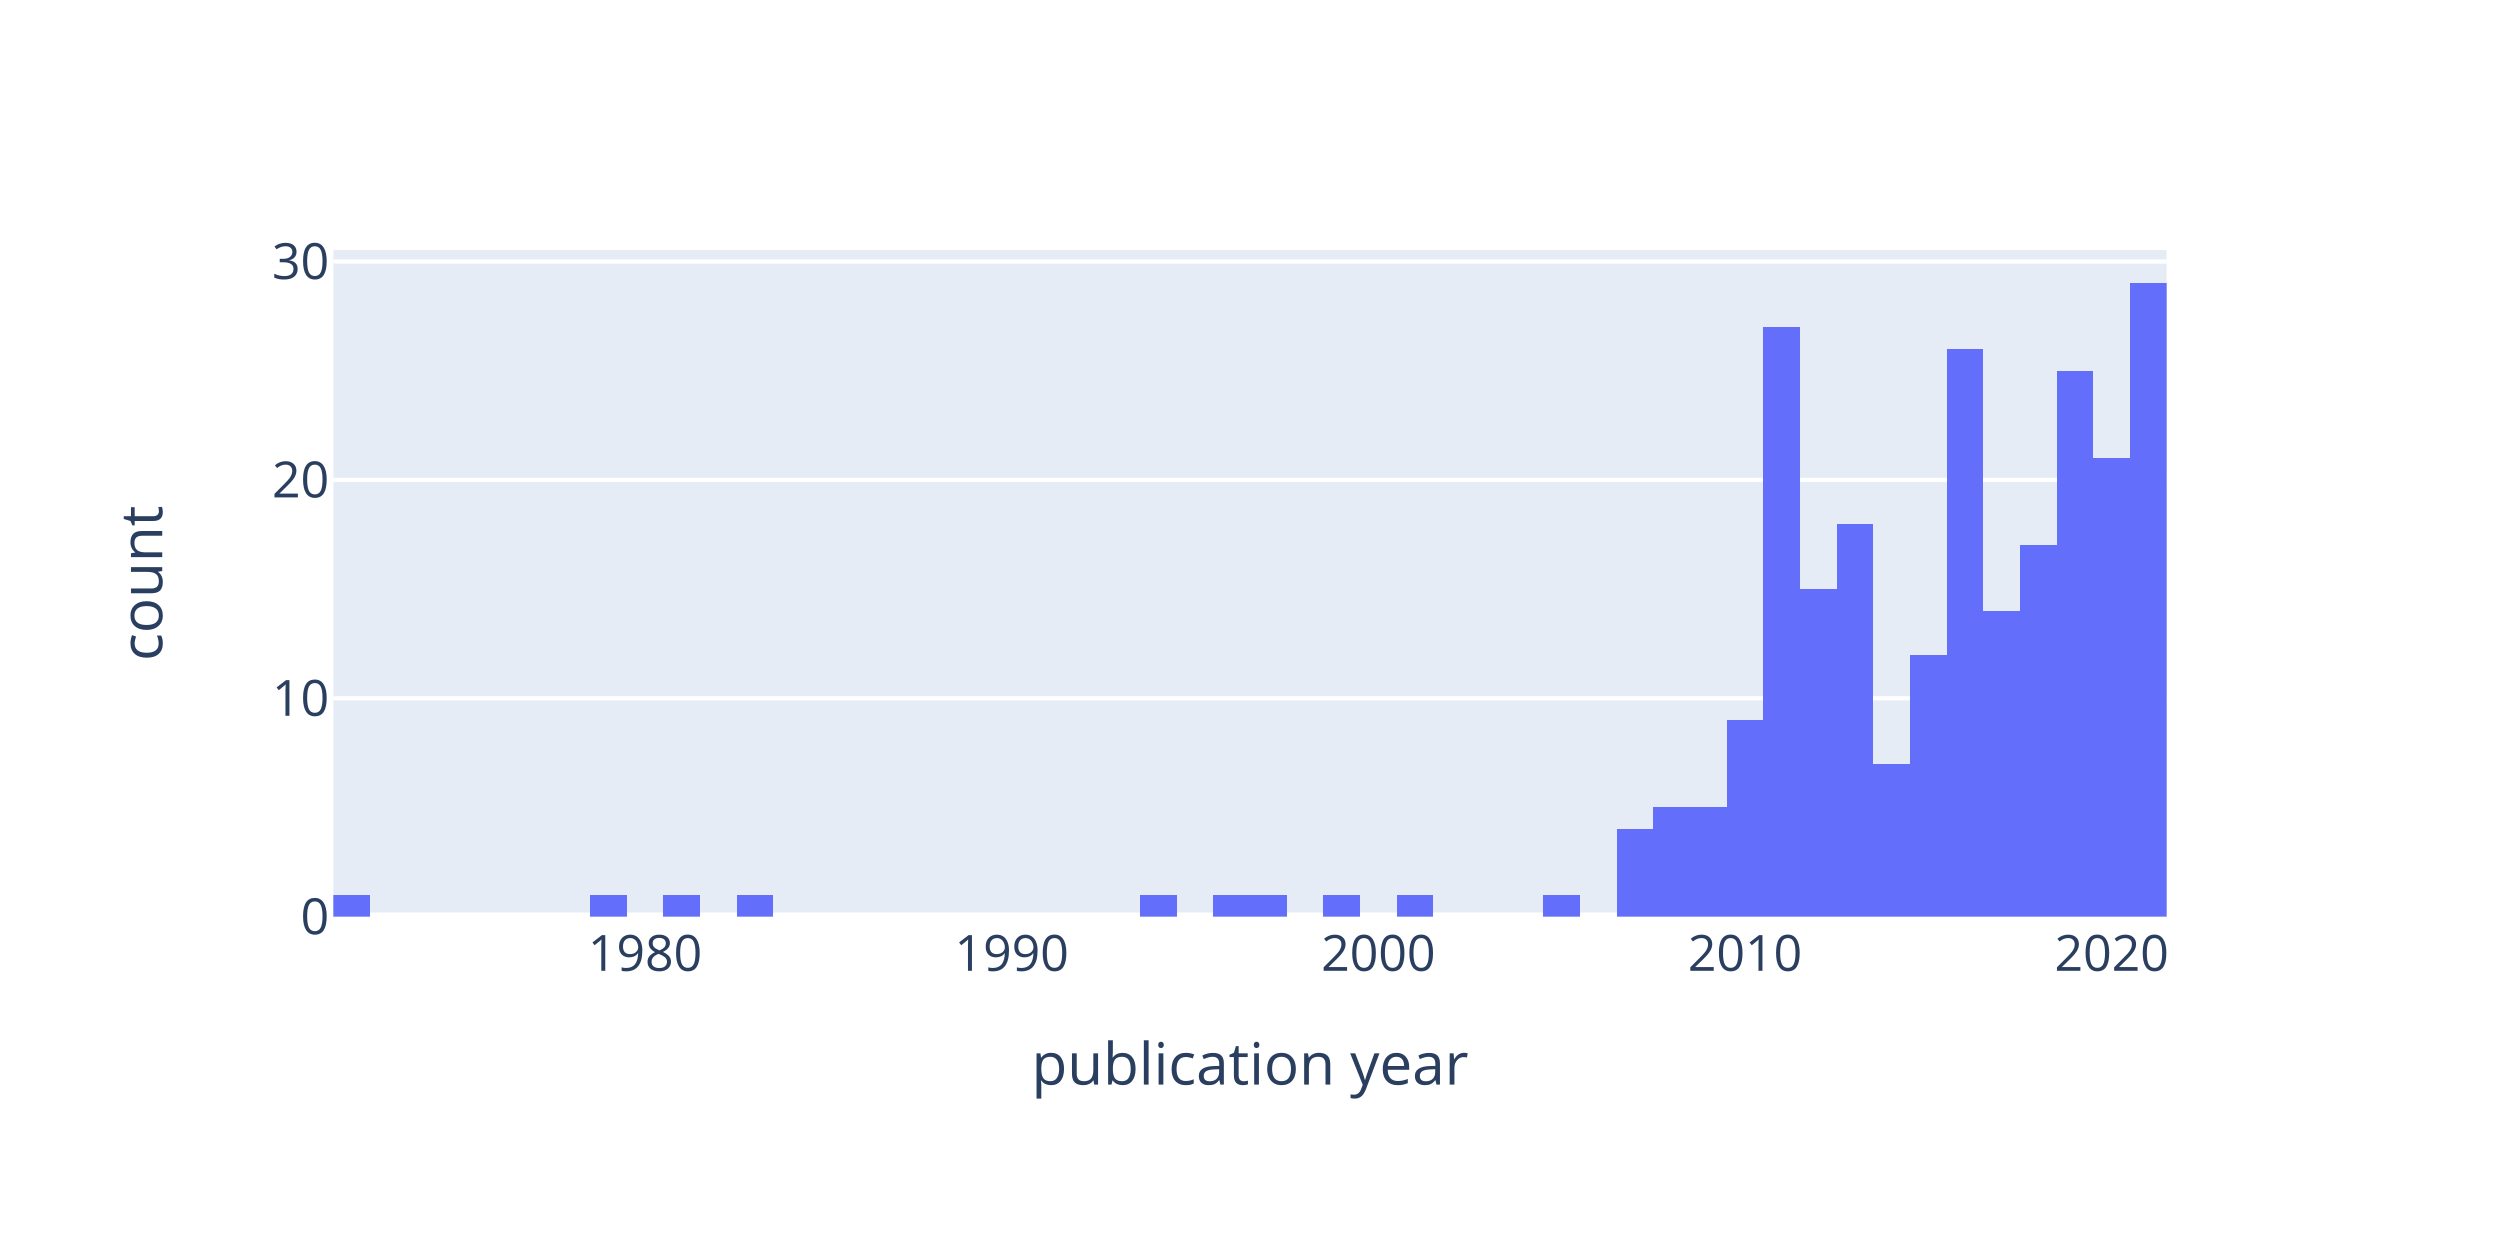
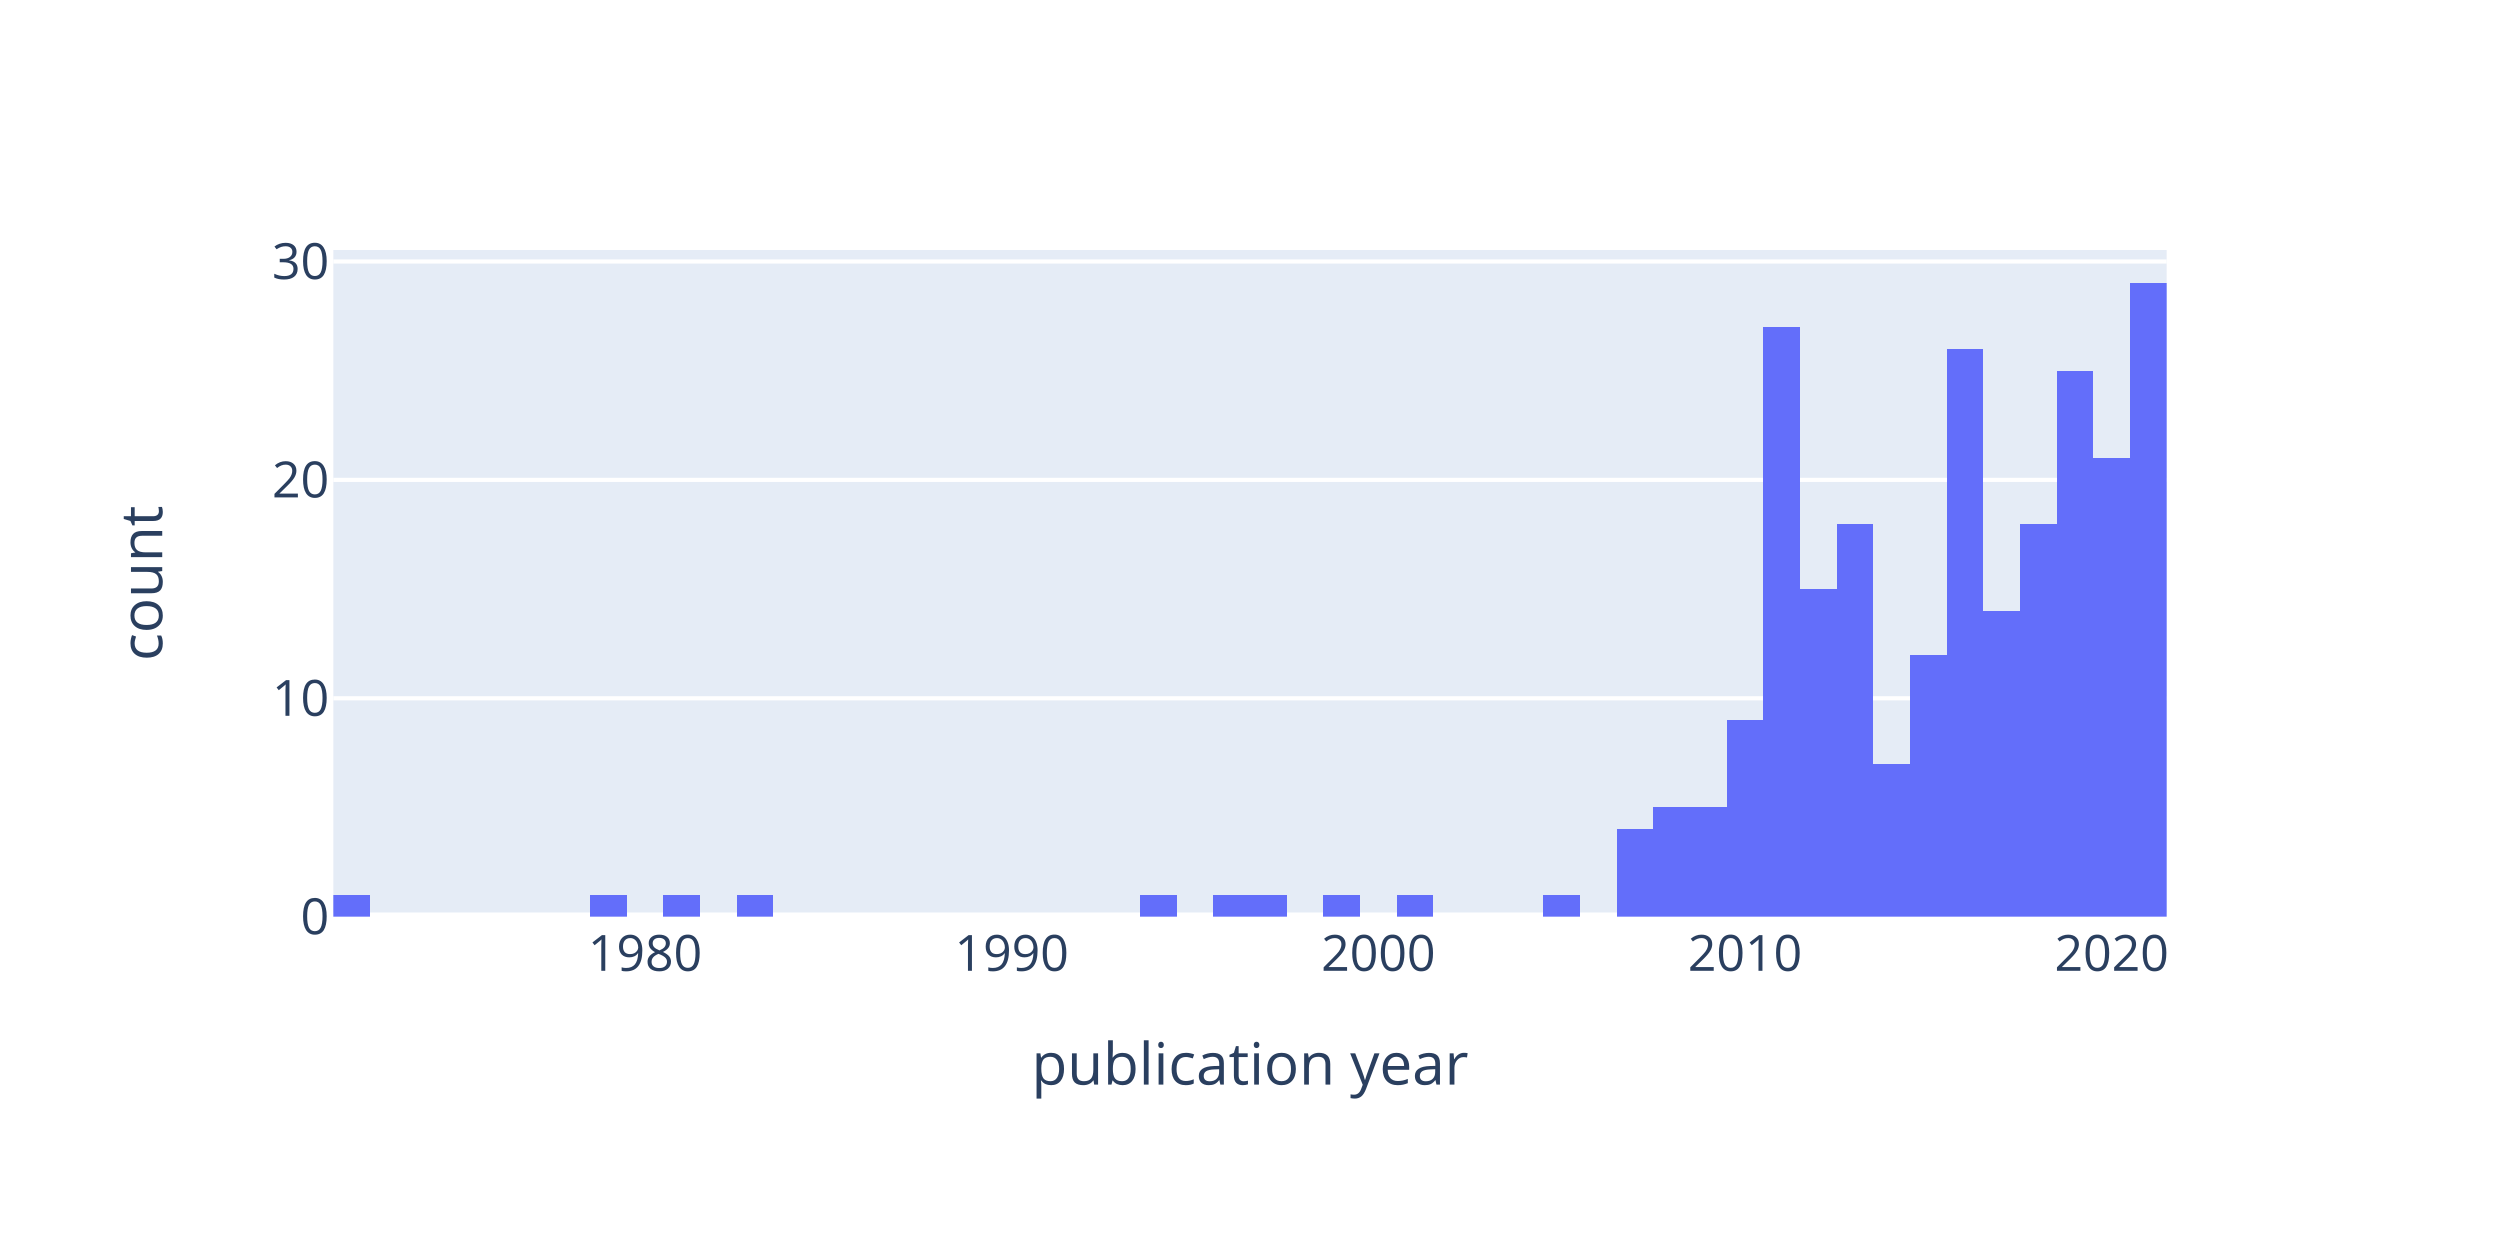
<svg xmlns="http://www.w3.org/2000/svg" class="main-svg" width="600" height="300" style="" viewBox="0 0 600 300">
  <rect x="0" y="0" width="600" height="300" style="fill: rgb(255, 255, 255); fill-opacity: 1;" />
-   <defs id="defs-625967">
+   <defs id="defs-eac329">
    <g class="clips">
-       <clipPath id="clip625967xyplot" class="plotclip">
+       <clipPath id="clipeac329xyplot" class="plotclip">
        <rect width="440" height="160" />
      </clipPath>
-       <clipPath class="axesclip" id="clip625967x">
+       <clipPath class="axesclip" id="clipeac329x">
        <rect x="80" y="0" width="440" height="300" />
      </clipPath>
-       <clipPath class="axesclip" id="clip625967y">
+       <clipPath class="axesclip" id="clipeac329y">
        <rect x="0" y="60" width="600" height="160" />
      </clipPath>
-       <clipPath class="axesclip" id="clip625967xy">
+       <clipPath class="axesclip" id="clipeac329xy">
        <rect x="80" y="60" width="440" height="160" />
      </clipPath>
    </g>
    <g class="gradients" />
    <g class="patterns" />
  </defs>
  <g class="bglayer">
    <rect class="bg" x="80" y="60" width="440" height="160" style="fill: rgb(229, 236, 246); fill-opacity: 1; stroke-width: 0;" />
  </g>
  <g class="layer-below">
    <g class="imagelayer" />
    <g class="shapelayer" />
  </g>
  <g class="cartesianlayer">
    <g class="subplot xy">
      <g class="layer-subplot">
        <g class="shapelayer" />
        <g class="imagelayer" />
      </g>
      <g class="gridlayer">
        <g class="x" />
        <g class="y">
          <path class="ygrid crisp" transform="translate(0,167.59)" d="M80,0h440" style="stroke: rgb(255, 255, 255); stroke-opacity: 1; stroke-width: 1px;" />
          <path class="ygrid crisp" transform="translate(0,115.17)" d="M80,0h440" style="stroke: rgb(255, 255, 255); stroke-opacity: 1; stroke-width: 1px;" />
          <path class="ygrid crisp" transform="translate(0,62.76)" d="M80,0h440" style="stroke: rgb(255, 255, 255); stroke-opacity: 1; stroke-width: 1px;" />
        </g>
      </g>
      <g class="zerolinelayer">
        <path class="yzl zl crisp" transform="translate(0,220)" d="M80,0h440" style="stroke: rgb(255, 255, 255); stroke-opacity: 1; stroke-width: 2px;" />
      </g>
      <path class="xlines-below" />
      <path class="ylines-below" />
      <g class="overlines-below" />
      <g class="xaxislayer-below" />
      <g class="yaxislayer-below" />
      <g class="overaxes-below" />
-       <g class="plot" transform="translate(80,60)" clip-path="url(#clip625967xyplot)">
+       <g class="plot" transform="translate(80,60)" clip-path="url(#clipeac329xyplot)">
        <g class="barlayer mlayer">
          <g class="trace bars" shape-rendering="crispEdges" style="opacity: 1;">
            <g class="points">
              <g class="point">
                <path d="M0,160V154.76H8.8V160Z" style="vector-effect: non-scaling-stroke; opacity: 1; stroke-width: 0px; fill: rgb(99, 110, 250); fill-opacity: 1;" />
              </g>
              <g class="point">
                <path d="M0,0Z" style="vector-effect: non-scaling-stroke; opacity: 1; stroke-width: 0px; fill: rgb(99, 110, 250); fill-opacity: 1;" />
              </g>
              <g class="point">
                <path d="M0,0Z" style="vector-effect: non-scaling-stroke; opacity: 1; stroke-width: 0px; fill: rgb(99, 110, 250); fill-opacity: 1;" />
              </g>
              <g class="point">
                <path d="M0,0Z" style="vector-effect: non-scaling-stroke; opacity: 1; stroke-width: 0px; fill: rgb(99, 110, 250); fill-opacity: 1;" />
              </g>
              <g class="point">
                <path d="M0,0Z" style="vector-effect: non-scaling-stroke; opacity: 1; stroke-width: 0px; fill: rgb(99, 110, 250); fill-opacity: 1;" />
              </g>
              <g class="point">
                <path d="M0,0Z" style="vector-effect: non-scaling-stroke; opacity: 1; stroke-width: 0px; fill: rgb(99, 110, 250); fill-opacity: 1;" />
              </g>
              <g class="point">
                <path d="M0,0Z" style="vector-effect: non-scaling-stroke; opacity: 1; stroke-width: 0px; fill: rgb(99, 110, 250); fill-opacity: 1;" />
              </g>
              <g class="point">
                <path d="M61.6,160V154.76H70.4V160Z" style="vector-effect: non-scaling-stroke; opacity: 1; stroke-width: 0px; fill: rgb(99, 110, 250); fill-opacity: 1;" />
              </g>
              <g class="point">
                <path d="M0,0Z" style="vector-effect: non-scaling-stroke; opacity: 1; stroke-width: 0px; fill: rgb(99, 110, 250); fill-opacity: 1;" />
              </g>
              <g class="point">
                <path d="M79.2,160V154.76H88V160Z" style="vector-effect: non-scaling-stroke; opacity: 1; stroke-width: 0px; fill: rgb(99, 110, 250); fill-opacity: 1;" />
              </g>
              <g class="point">
                <path d="M0,0Z" style="vector-effect: non-scaling-stroke; opacity: 1; stroke-width: 0px; fill: rgb(99, 110, 250); fill-opacity: 1;" />
              </g>
              <g class="point">
                <path d="M96.8,160V154.76H105.6V160Z" style="vector-effect: non-scaling-stroke; opacity: 1; stroke-width: 0px; fill: rgb(99, 110, 250); fill-opacity: 1;" />
              </g>
              <g class="point">
                <path d="M0,0Z" style="vector-effect: non-scaling-stroke; opacity: 1; stroke-width: 0px; fill: rgb(99, 110, 250); fill-opacity: 1;" />
              </g>
              <g class="point">
                <path d="M0,0Z" style="vector-effect: non-scaling-stroke; opacity: 1; stroke-width: 0px; fill: rgb(99, 110, 250); fill-opacity: 1;" />
              </g>
              <g class="point">
                <path d="M0,0Z" style="vector-effect: non-scaling-stroke; opacity: 1; stroke-width: 0px; fill: rgb(99, 110, 250); fill-opacity: 1;" />
              </g>
              <g class="point">
                <path d="M0,0Z" style="vector-effect: non-scaling-stroke; opacity: 1; stroke-width: 0px; fill: rgb(99, 110, 250); fill-opacity: 1;" />
              </g>
              <g class="point">
                <path d="M0,0Z" style="vector-effect: non-scaling-stroke; opacity: 1; stroke-width: 0px; fill: rgb(99, 110, 250); fill-opacity: 1;" />
              </g>
              <g class="point">
                <path d="M0,0Z" style="vector-effect: non-scaling-stroke; opacity: 1; stroke-width: 0px; fill: rgb(99, 110, 250); fill-opacity: 1;" />
              </g>
              <g class="point">
                <path d="M0,0Z" style="vector-effect: non-scaling-stroke; opacity: 1; stroke-width: 0px; fill: rgb(99, 110, 250); fill-opacity: 1;" />
              </g>
              <g class="point">
                <path d="M0,0Z" style="vector-effect: non-scaling-stroke; opacity: 1; stroke-width: 0px; fill: rgb(99, 110, 250); fill-opacity: 1;" />
              </g>
              <g class="point">
                <path d="M0,0Z" style="vector-effect: non-scaling-stroke; opacity: 1; stroke-width: 0px; fill: rgb(99, 110, 250); fill-opacity: 1;" />
              </g>
              <g class="point">
                <path d="M0,0Z" style="vector-effect: non-scaling-stroke; opacity: 1; stroke-width: 0px; fill: rgb(99, 110, 250); fill-opacity: 1;" />
              </g>
              <g class="point">
                <path d="M193.6,160V154.76H202.4V160Z" style="vector-effect: non-scaling-stroke; opacity: 1; stroke-width: 0px; fill: rgb(99, 110, 250); fill-opacity: 1;" />
              </g>
              <g class="point">
                <path d="M0,0Z" style="vector-effect: non-scaling-stroke; opacity: 1; stroke-width: 0px; fill: rgb(99, 110, 250); fill-opacity: 1;" />
              </g>
              <g class="point">
                <path d="M211.2,160V154.76H220V160Z" style="vector-effect: non-scaling-stroke; opacity: 1; stroke-width: 0px; fill: rgb(99, 110, 250); fill-opacity: 1;" />
              </g>
              <g class="point">
                <path d="M220,160V154.76H228.8V160Z" style="vector-effect: non-scaling-stroke; opacity: 1; stroke-width: 0px; fill: rgb(99, 110, 250); fill-opacity: 1;" />
              </g>
              <g class="point">
                <path d="M0,0Z" style="vector-effect: non-scaling-stroke; opacity: 1; stroke-width: 0px; fill: rgb(99, 110, 250); fill-opacity: 1;" />
              </g>
              <g class="point">
                <path d="M237.6,160V154.76H246.4V160Z" style="vector-effect: non-scaling-stroke; opacity: 1; stroke-width: 0px; fill: rgb(99, 110, 250); fill-opacity: 1;" />
              </g>
              <g class="point">
                <path d="M0,0Z" style="vector-effect: non-scaling-stroke; opacity: 1; stroke-width: 0px; fill: rgb(99, 110, 250); fill-opacity: 1;" />
              </g>
              <g class="point">
                <path d="M255.2,160V154.76H264V160Z" style="vector-effect: non-scaling-stroke; opacity: 1; stroke-width: 0px; fill: rgb(99, 110, 250); fill-opacity: 1;" />
              </g>
              <g class="point">
                <path d="M0,0Z" style="vector-effect: non-scaling-stroke; opacity: 1; stroke-width: 0px; fill: rgb(99, 110, 250); fill-opacity: 1;" />
              </g>
              <g class="point">
                <path d="M0,0Z" style="vector-effect: non-scaling-stroke; opacity: 1; stroke-width: 0px; fill: rgb(99, 110, 250); fill-opacity: 1;" />
              </g>
              <g class="point">
                <path d="M0,0Z" style="vector-effect: non-scaling-stroke; opacity: 1; stroke-width: 0px; fill: rgb(99, 110, 250); fill-opacity: 1;" />
              </g>
              <g class="point">
                <path d="M290.4,160V154.76H299.2V160Z" style="vector-effect: non-scaling-stroke; opacity: 1; stroke-width: 0px; fill: rgb(99, 110, 250); fill-opacity: 1;" />
              </g>
              <g class="point">
                <path d="M0,0Z" style="vector-effect: non-scaling-stroke; opacity: 1; stroke-width: 0px; fill: rgb(99, 110, 250); fill-opacity: 1;" />
              </g>
              <g class="point">
                <path d="M308,160V139.03H316.8V160Z" style="vector-effect: non-scaling-stroke; opacity: 1; stroke-width: 0px; fill: rgb(99, 110, 250); fill-opacity: 1;" />
              </g>
              <g class="point">
                <path d="M316.8,160V133.79H325.6V160Z" style="vector-effect: non-scaling-stroke; opacity: 1; stroke-width: 0px; fill: rgb(99, 110, 250); fill-opacity: 1;" />
              </g>
              <g class="point">
                <path d="M325.6,160V133.79H334.4V160Z" style="vector-effect: non-scaling-stroke; opacity: 1; stroke-width: 0px; fill: rgb(99, 110, 250); fill-opacity: 1;" />
              </g>
              <g class="point">
                <path d="M334.4,160V112.83H343.2V160Z" style="vector-effect: non-scaling-stroke; opacity: 1; stroke-width: 0px; fill: rgb(99, 110, 250); fill-opacity: 1;" />
              </g>
              <g class="point">
                <path d="M343.2,160V18.48H352V160Z" style="vector-effect: non-scaling-stroke; opacity: 1; stroke-width: 0px; fill: rgb(99, 110, 250); fill-opacity: 1;" />
              </g>
              <g class="point">
                <path d="M352,160V81.38H360.8V160Z" style="vector-effect: non-scaling-stroke; opacity: 1; stroke-width: 0px; fill: rgb(99, 110, 250); fill-opacity: 1;" />
              </g>
              <g class="point">
                <path d="M360.8,160V65.66H369.6V160Z" style="vector-effect: non-scaling-stroke; opacity: 1; stroke-width: 0px; fill: rgb(99, 110, 250); fill-opacity: 1;" />
              </g>
              <g class="point">
                <path d="M369.6,160V123.31H378.4V160Z" style="vector-effect: non-scaling-stroke; opacity: 1; stroke-width: 0px; fill: rgb(99, 110, 250); fill-opacity: 1;" />
              </g>
              <g class="point">
                <path d="M378.4,160V97.1H387.2V160Z" style="vector-effect: non-scaling-stroke; opacity: 1; stroke-width: 0px; fill: rgb(99, 110, 250); fill-opacity: 1;" />
              </g>
              <g class="point">
                <path d="M387.2,160V23.72H396V160Z" style="vector-effect: non-scaling-stroke; opacity: 1; stroke-width: 0px; fill: rgb(99, 110, 250); fill-opacity: 1;" />
              </g>
              <g class="point">
                <path d="M396,160V86.62H404.8V160Z" style="vector-effect: non-scaling-stroke; opacity: 1; stroke-width: 0px; fill: rgb(99, 110, 250); fill-opacity: 1;" />
              </g>
              <g class="point">
-                 <path d="M404.8,160V70.9H413.6V160Z" style="vector-effect: non-scaling-stroke; opacity: 1; stroke-width: 0px; fill: rgb(99, 110, 250); fill-opacity: 1;" />
+                 <path d="M404.8,160V65.66H413.6V160Z" style="vector-effect: non-scaling-stroke; opacity: 1; stroke-width: 0px; fill: rgb(99, 110, 250); fill-opacity: 1;" />
              </g>
              <g class="point">
                <path d="M413.6,160V28.97H422.4V160Z" style="vector-effect: non-scaling-stroke; opacity: 1; stroke-width: 0px; fill: rgb(99, 110, 250); fill-opacity: 1;" />
              </g>
              <g class="point">
                <path d="M422.4,160V49.93H431.2V160Z" style="vector-effect: non-scaling-stroke; opacity: 1; stroke-width: 0px; fill: rgb(99, 110, 250); fill-opacity: 1;" />
              </g>
              <g class="point">
                <path d="M431.2,160V8H440V160Z" style="vector-effect: non-scaling-stroke; opacity: 1; stroke-width: 0px; fill: rgb(99, 110, 250); fill-opacity: 1;" />
              </g>
            </g>
          </g>
        </g>
      </g>
      <g class="overplot" />
      <path class="xlines-above crisp" d="M0,0" style="fill: none;" />
      <path class="ylines-above crisp" d="M0,0" style="fill: none;" />
      <g class="overlines-above" />
      <g class="xaxislayer-above">
        <g class="xtick">
          <text text-anchor="middle" x="0" y="233" transform="translate(154.8,0)" style="font-family: 'Open Sans', verdana, arial, sans-serif; font-size: 12px; fill: rgb(42, 63, 95); fill-opacity: 1; white-space: pre; opacity: 1;">1980</text>
        </g>
        <g class="xtick">
          <text text-anchor="middle" x="0" y="233" style="font-family: 'Open Sans', verdana, arial, sans-serif; font-size: 12px; fill: rgb(42, 63, 95); fill-opacity: 1; white-space: pre; opacity: 1;" transform="translate(242.8,0)">1990</text>
        </g>
        <g class="xtick">
          <text text-anchor="middle" x="0" y="233" style="font-family: 'Open Sans', verdana, arial, sans-serif; font-size: 12px; fill: rgb(42, 63, 95); fill-opacity: 1; white-space: pre; opacity: 1;" transform="translate(330.8,0)">2000</text>
        </g>
        <g class="xtick">
          <text text-anchor="middle" x="0" y="233" style="font-family: 'Open Sans', verdana, arial, sans-serif; font-size: 12px; fill: rgb(42, 63, 95); fill-opacity: 1; white-space: pre; opacity: 1;" transform="translate(418.8,0)">2010</text>
        </g>
        <g class="xtick">
          <text text-anchor="middle" x="0" y="233" style="font-family: 'Open Sans', verdana, arial, sans-serif; font-size: 12px; fill: rgb(42, 63, 95); fill-opacity: 1; white-space: pre; opacity: 1;" transform="translate(506.8,0)">2020</text>
        </g>
      </g>
      <g class="yaxislayer-above">
        <g class="ytick">
          <text text-anchor="end" x="79" y="4.2" transform="translate(0,220)" style="font-family: 'Open Sans', verdana, arial, sans-serif; font-size: 12px; fill: rgb(42, 63, 95); fill-opacity: 1; white-space: pre; opacity: 1;">0</text>
        </g>
        <g class="ytick">
          <text text-anchor="end" x="79" y="4.2" style="font-family: 'Open Sans', verdana, arial, sans-serif; font-size: 12px; fill: rgb(42, 63, 95); fill-opacity: 1; white-space: pre; opacity: 1;" transform="translate(0,167.59)">10</text>
        </g>
        <g class="ytick">
          <text text-anchor="end" x="79" y="4.2" style="font-family: 'Open Sans', verdana, arial, sans-serif; font-size: 12px; fill: rgb(42, 63, 95); fill-opacity: 1; white-space: pre; opacity: 1;" transform="translate(0,115.17)">20</text>
        </g>
        <g class="ytick">
          <text text-anchor="end" x="79" y="4.2" style="font-family: 'Open Sans', verdana, arial, sans-serif; font-size: 12px; fill: rgb(42, 63, 95); fill-opacity: 1; white-space: pre; opacity: 1;" transform="translate(0,62.76)">30</text>
        </g>
      </g>
      <g class="overaxes-above" />
    </g>
  </g>
  <g class="polarlayer" />
-   <g class="smithlayer" />
  <g class="ternarylayer" />
  <g class="geolayer" />
  <g class="funnelarealayer" />
  <g class="pielayer" />
  <g class="iciclelayer" />
  <g class="treemaplayer" />
  <g class="sunburstlayer" />
  <g class="glimages" />
-   <defs id="topdefs-625967">
+   <defs id="topdefs-eac329">
    <g class="clips" />
  </defs>
  <g class="layer-above">
    <g class="imagelayer" />
    <g class="shapelayer" />
  </g>
  <g class="infolayer">
    <g class="g-gtitle" />
    <g class="g-xtitle">
      <text class="xtitle" x="300" y="260.3" text-anchor="middle" style="font-family: 'Open Sans', verdana, arial, sans-serif; font-size: 14px; fill: rgb(42, 63, 95); opacity: 1; font-weight: normal; white-space: pre;">publication year</text>
    </g>
    <g class="g-ytitle">
      <text class="ytitle" transform="rotate(-90,38.93438,140)" x="38.934" y="140" text-anchor="middle" style="font-family: 'Open Sans', verdana, arial, sans-serif; font-size: 14px; fill: rgb(42, 63, 95); opacity: 1; font-weight: normal; white-space: pre;">count</text>
    </g>
  </g>
</svg>
